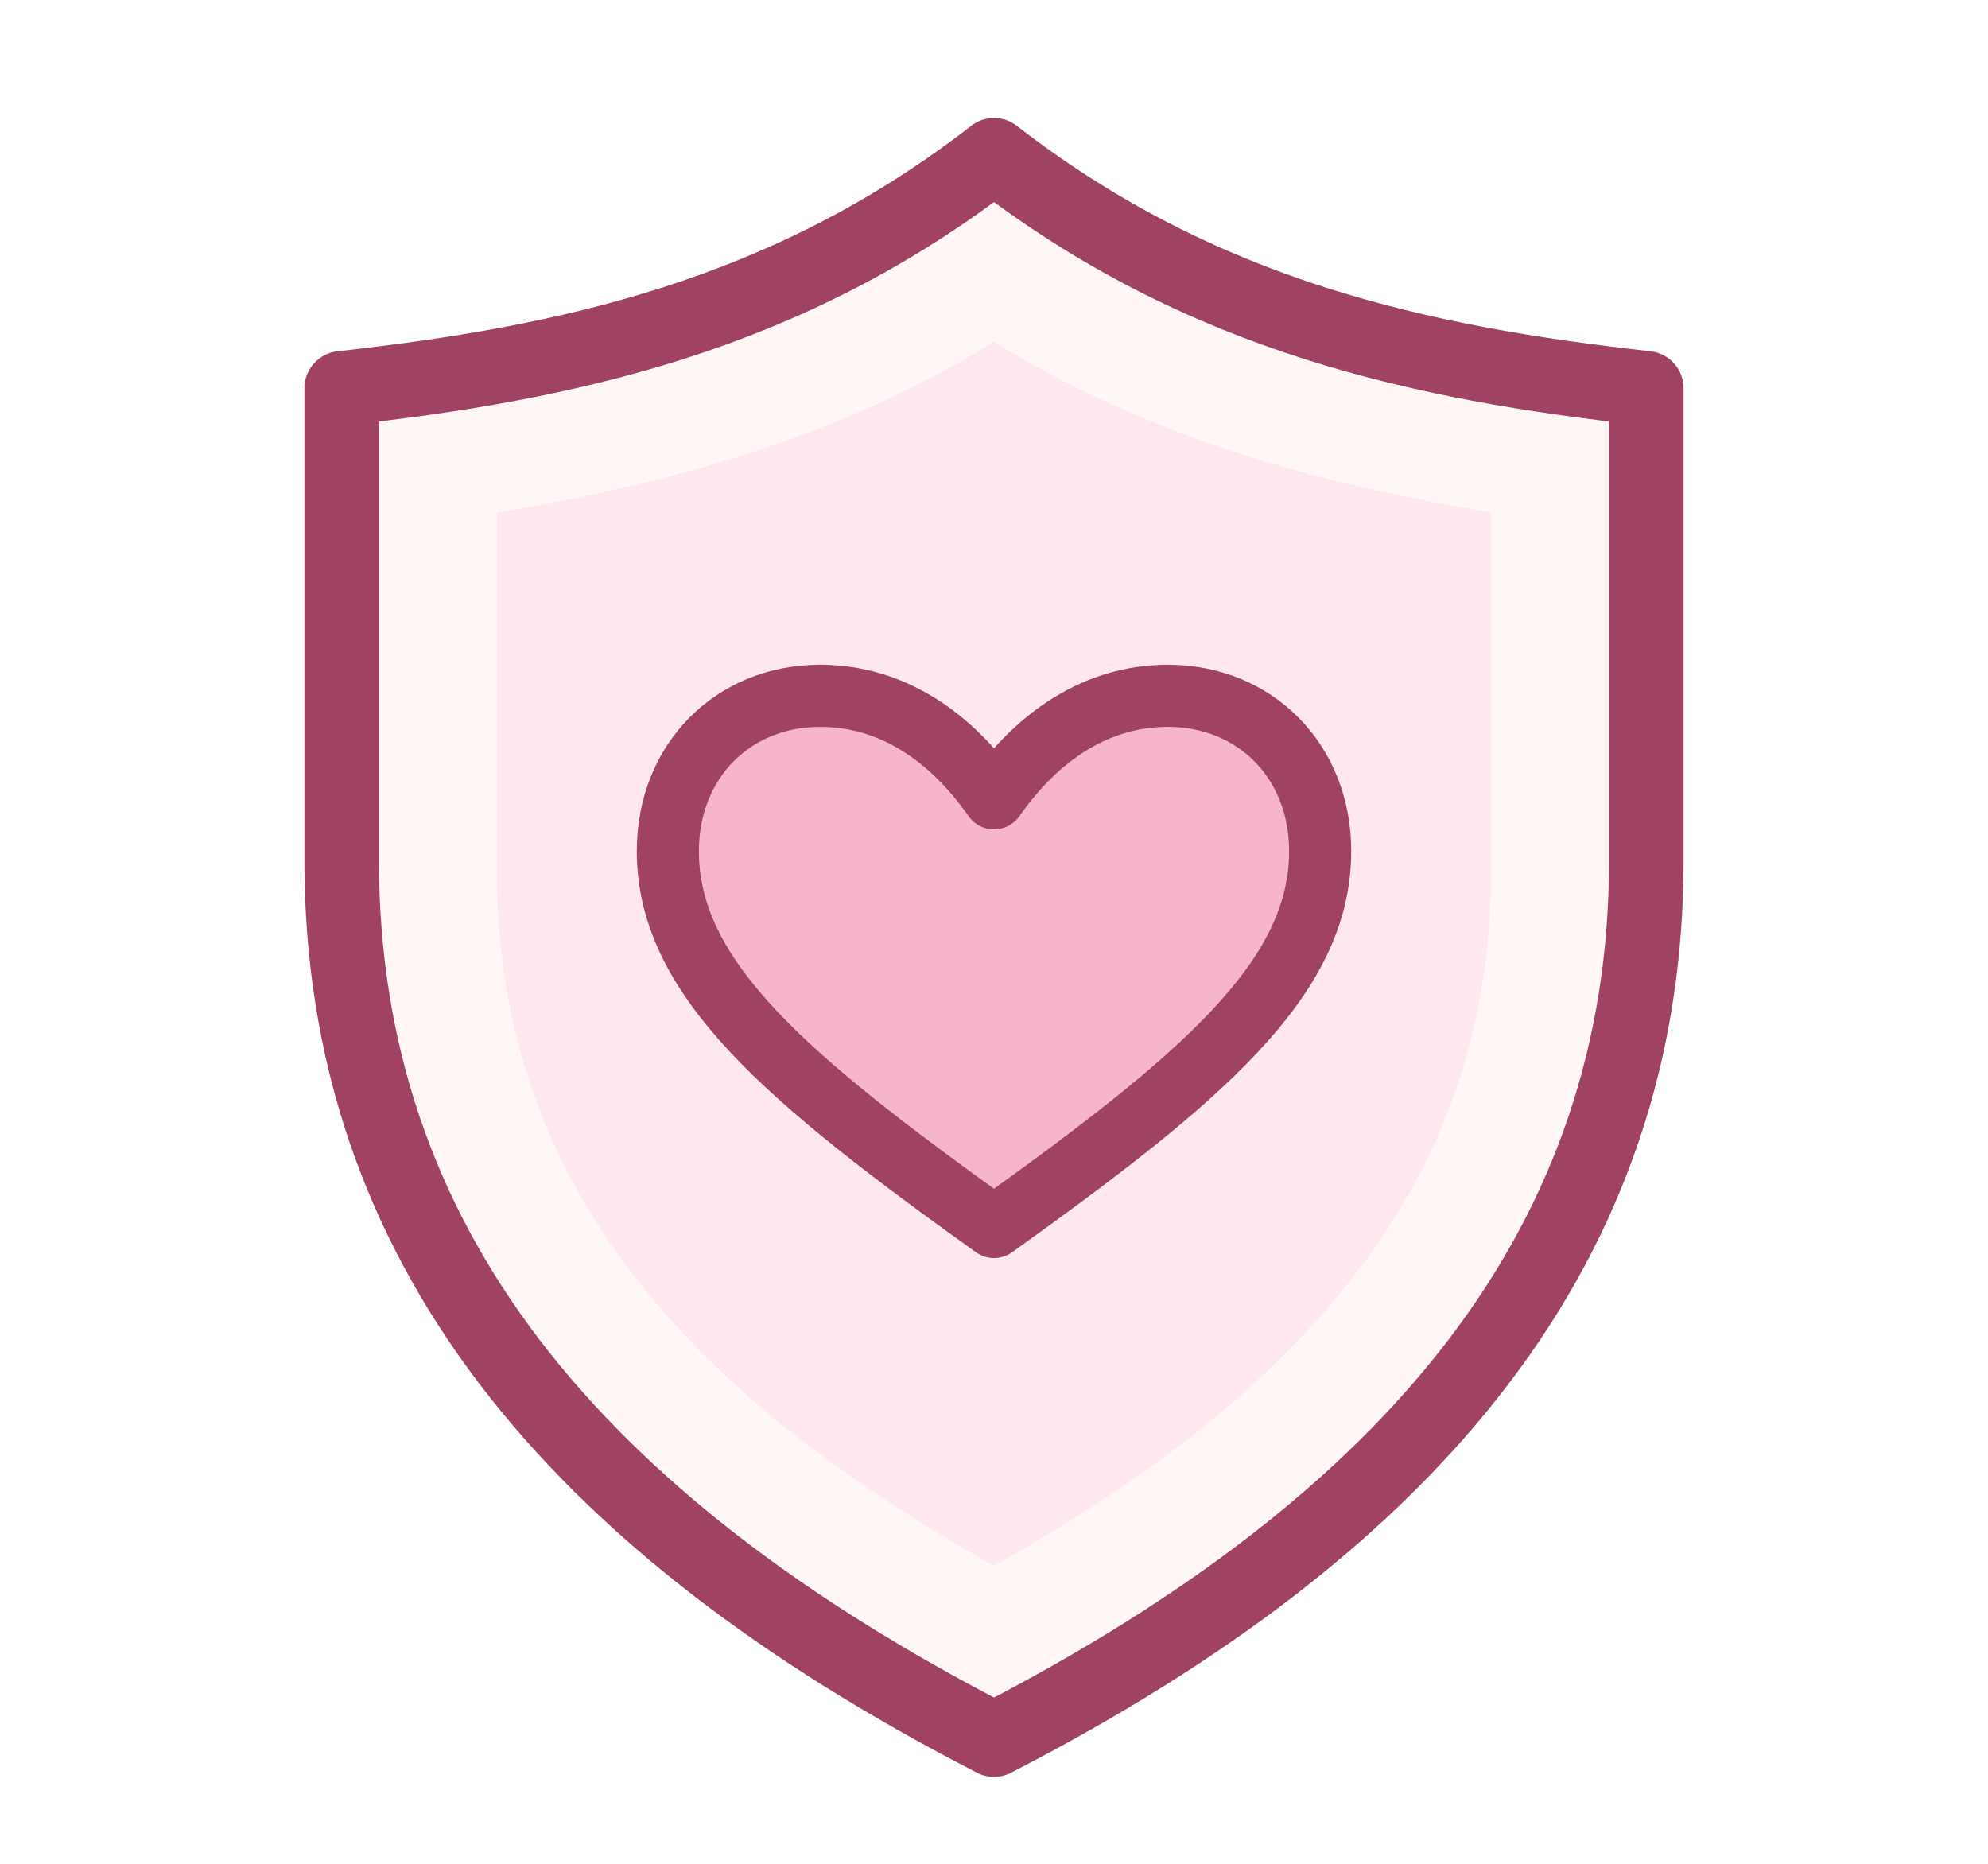
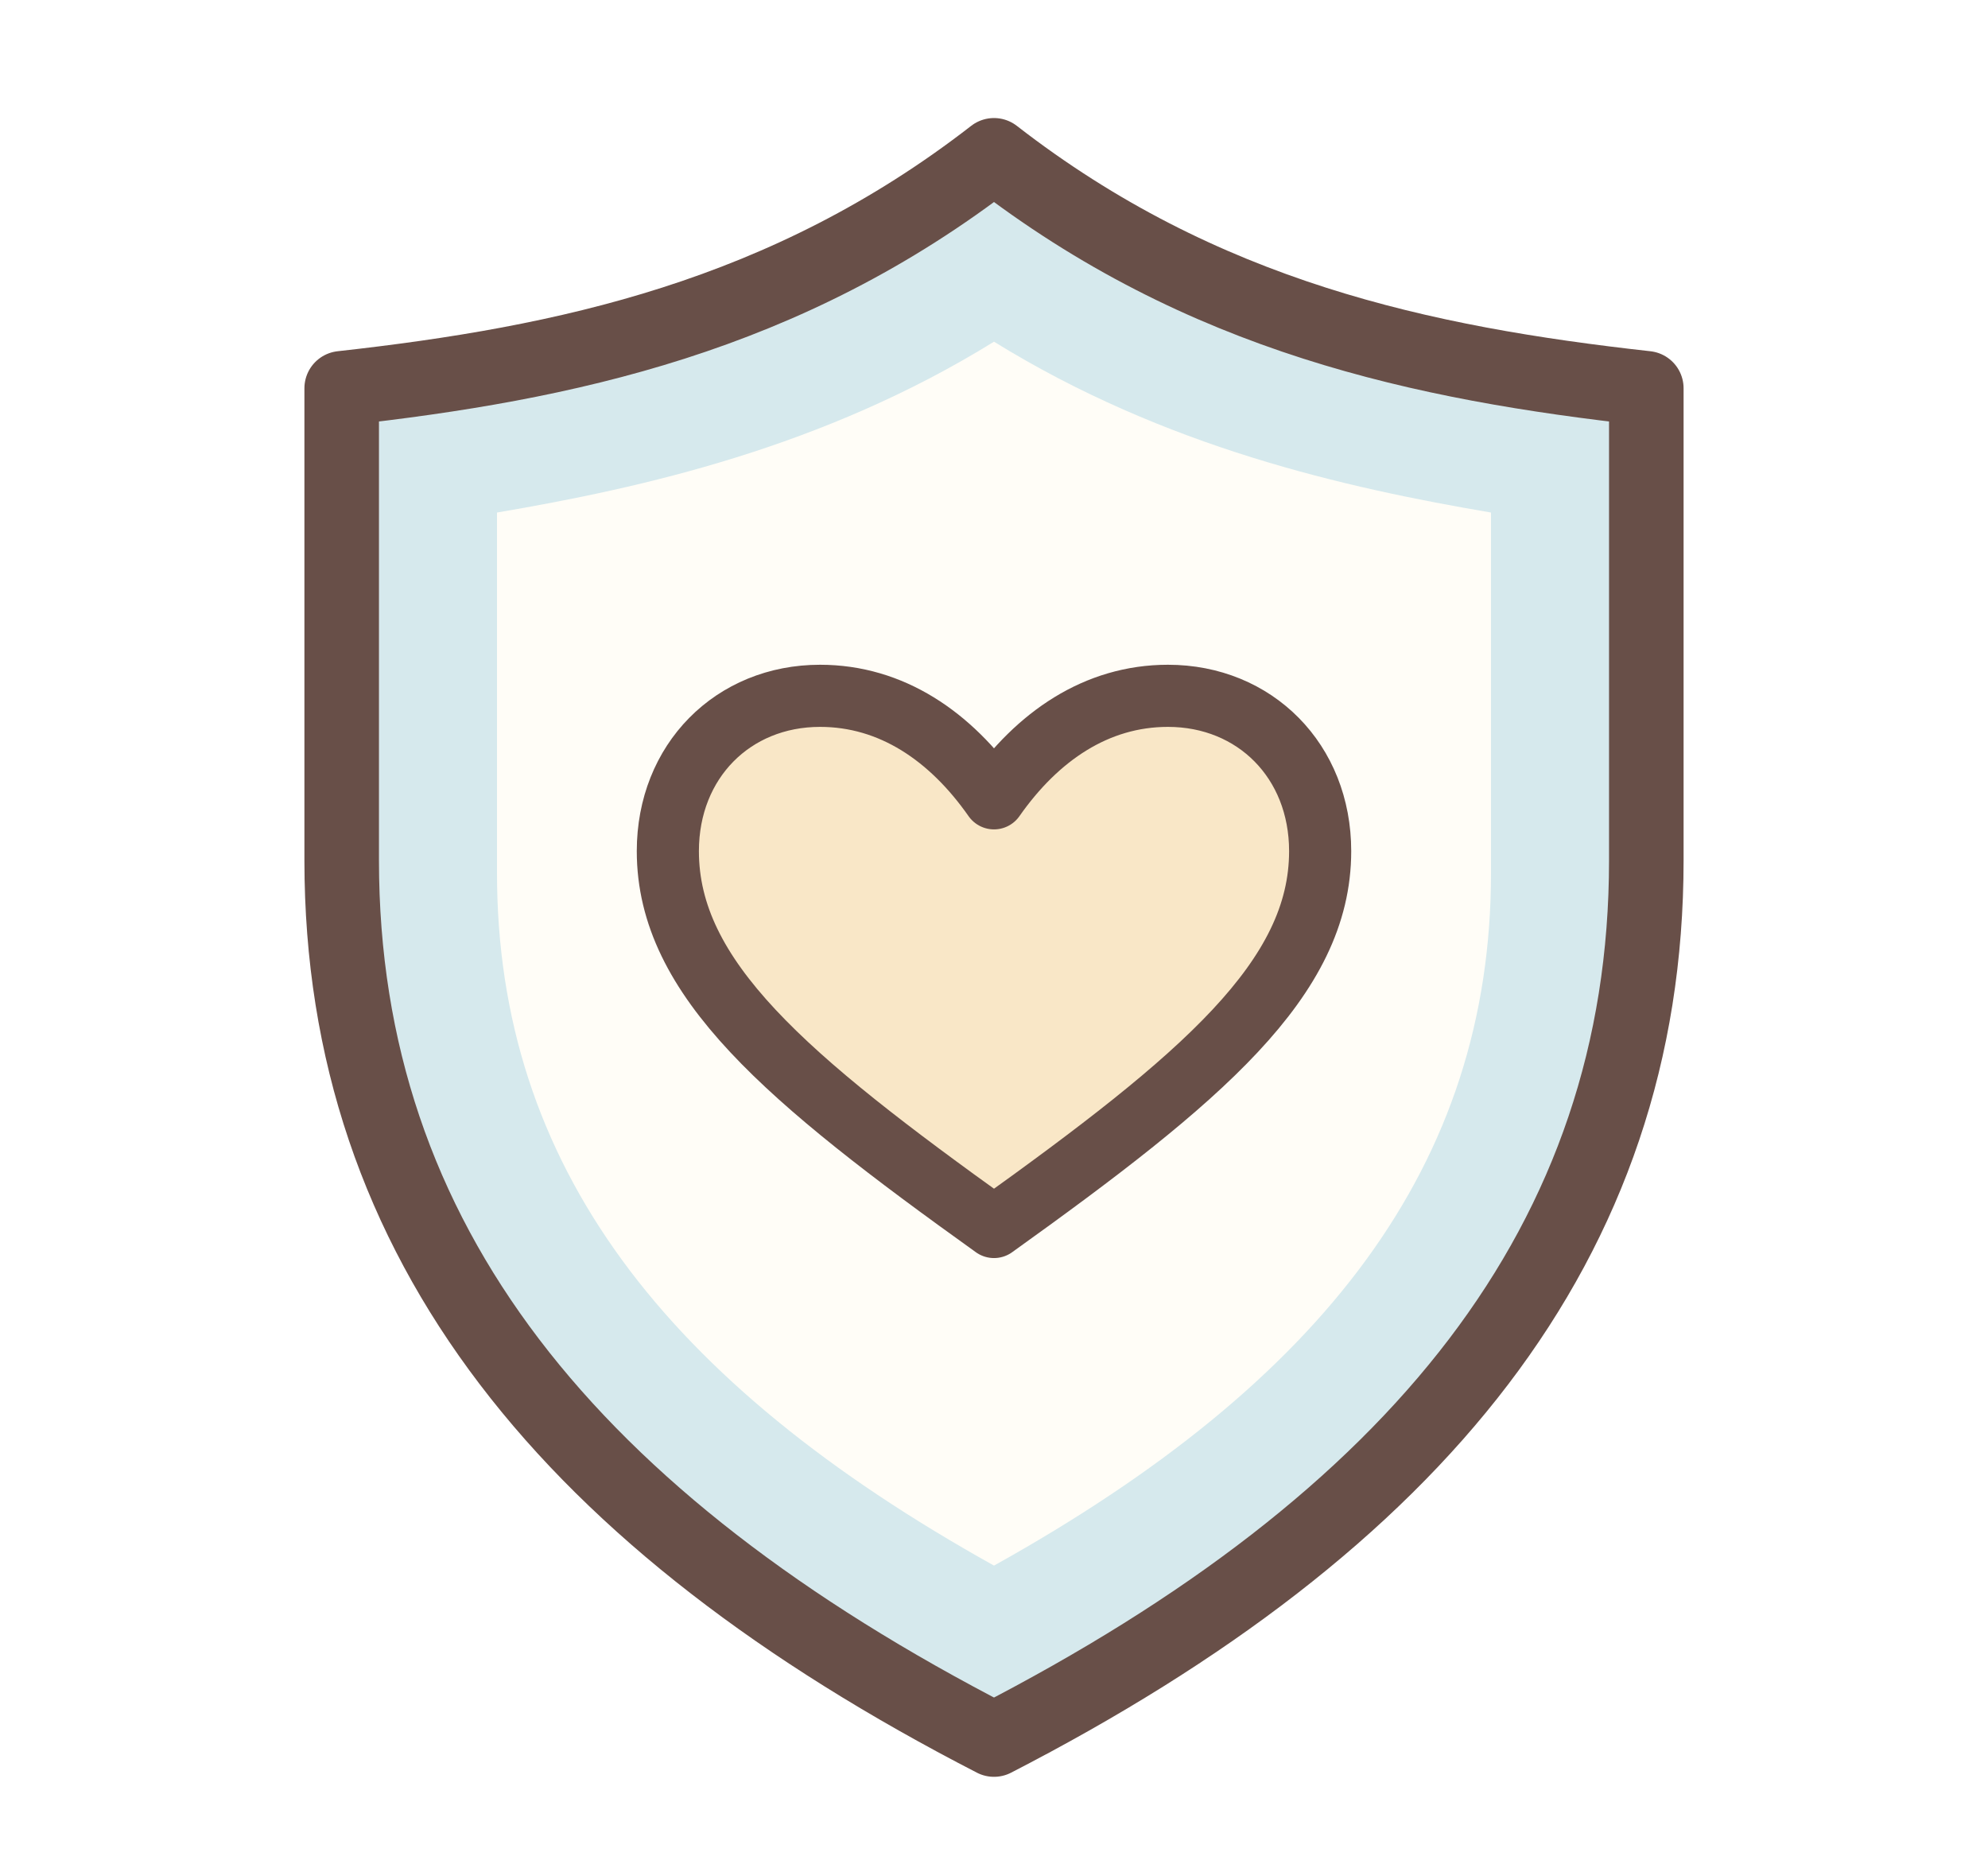
<svg xmlns="http://www.w3.org/2000/svg" viewBox="0 0 64 60" fill="none">
-   <path d="M32 5c6.7 5.2 13.8 6.7 21 7.5v15.2C53 40 45.6 49 32 56 18.4 49 11 40 11 27.7V12.5c7.2-.8 14.3-2.3 21-7.5Z" fill="#FFF7F6" stroke="#9F4264" stroke-width="2.4" stroke-linejoin="round" />
-   <path d="M32 11c5.5 3.4 11.3 4.7 16 5.5v11.6c0 9.4-5.4 16.4-16 22.3-10.6-5.9-16-12.9-16-22.3V16.5c4.7-.8 10.5-2.1 16-5.5Z" fill="#FFE7EF" />
-   <path d="M32 39.5c-6.7-4.8-10.5-8-10.5-12.1 0-2.9 2.1-5 4.9-5 2.3 0 4.2 1.3 5.6 3.3 1.4-2 3.3-3.3 5.6-3.3 2.8 0 4.9 2.1 4.9 5 0 4.1-3.8 7.3-10.5 12.1Z" fill="#F7B5CA" stroke="#9F4264" stroke-width="2" stroke-linejoin="round" />
+   <path d="M32 5c6.7 5.2 13.8 6.7 21 7.5v15.2C53 40 45.6 49 32 56 18.4 49 11 40 11 27.7V12.5c7.2-.8 14.3-2.3 21-7.5Z" fill="#D6E9ED" stroke="#684F48" stroke-width="2.4" stroke-linejoin="round" />
+   <path d="M32 11c5.5 3.4 11.3 4.7 16 5.5v11.6c0 9.4-5.4 16.4-16 22.3-10.6-5.9-16-12.9-16-22.3V16.5c4.7-.8 10.5-2.1 16-5.5Z" fill="#FFFDF7" />
+   <path d="M32 39.5c-6.7-4.8-10.5-8-10.5-12.1 0-2.9 2.1-5 4.9-5 2.3 0 4.2 1.3 5.6 3.3 1.4-2 3.3-3.3 5.6-3.3 2.8 0 4.9 2.1 4.9 5 0 4.1-3.8 7.3-10.5 12.1Z" fill="#F9E7C7" stroke="#684F48" stroke-width="2" stroke-linejoin="round" />
</svg>
